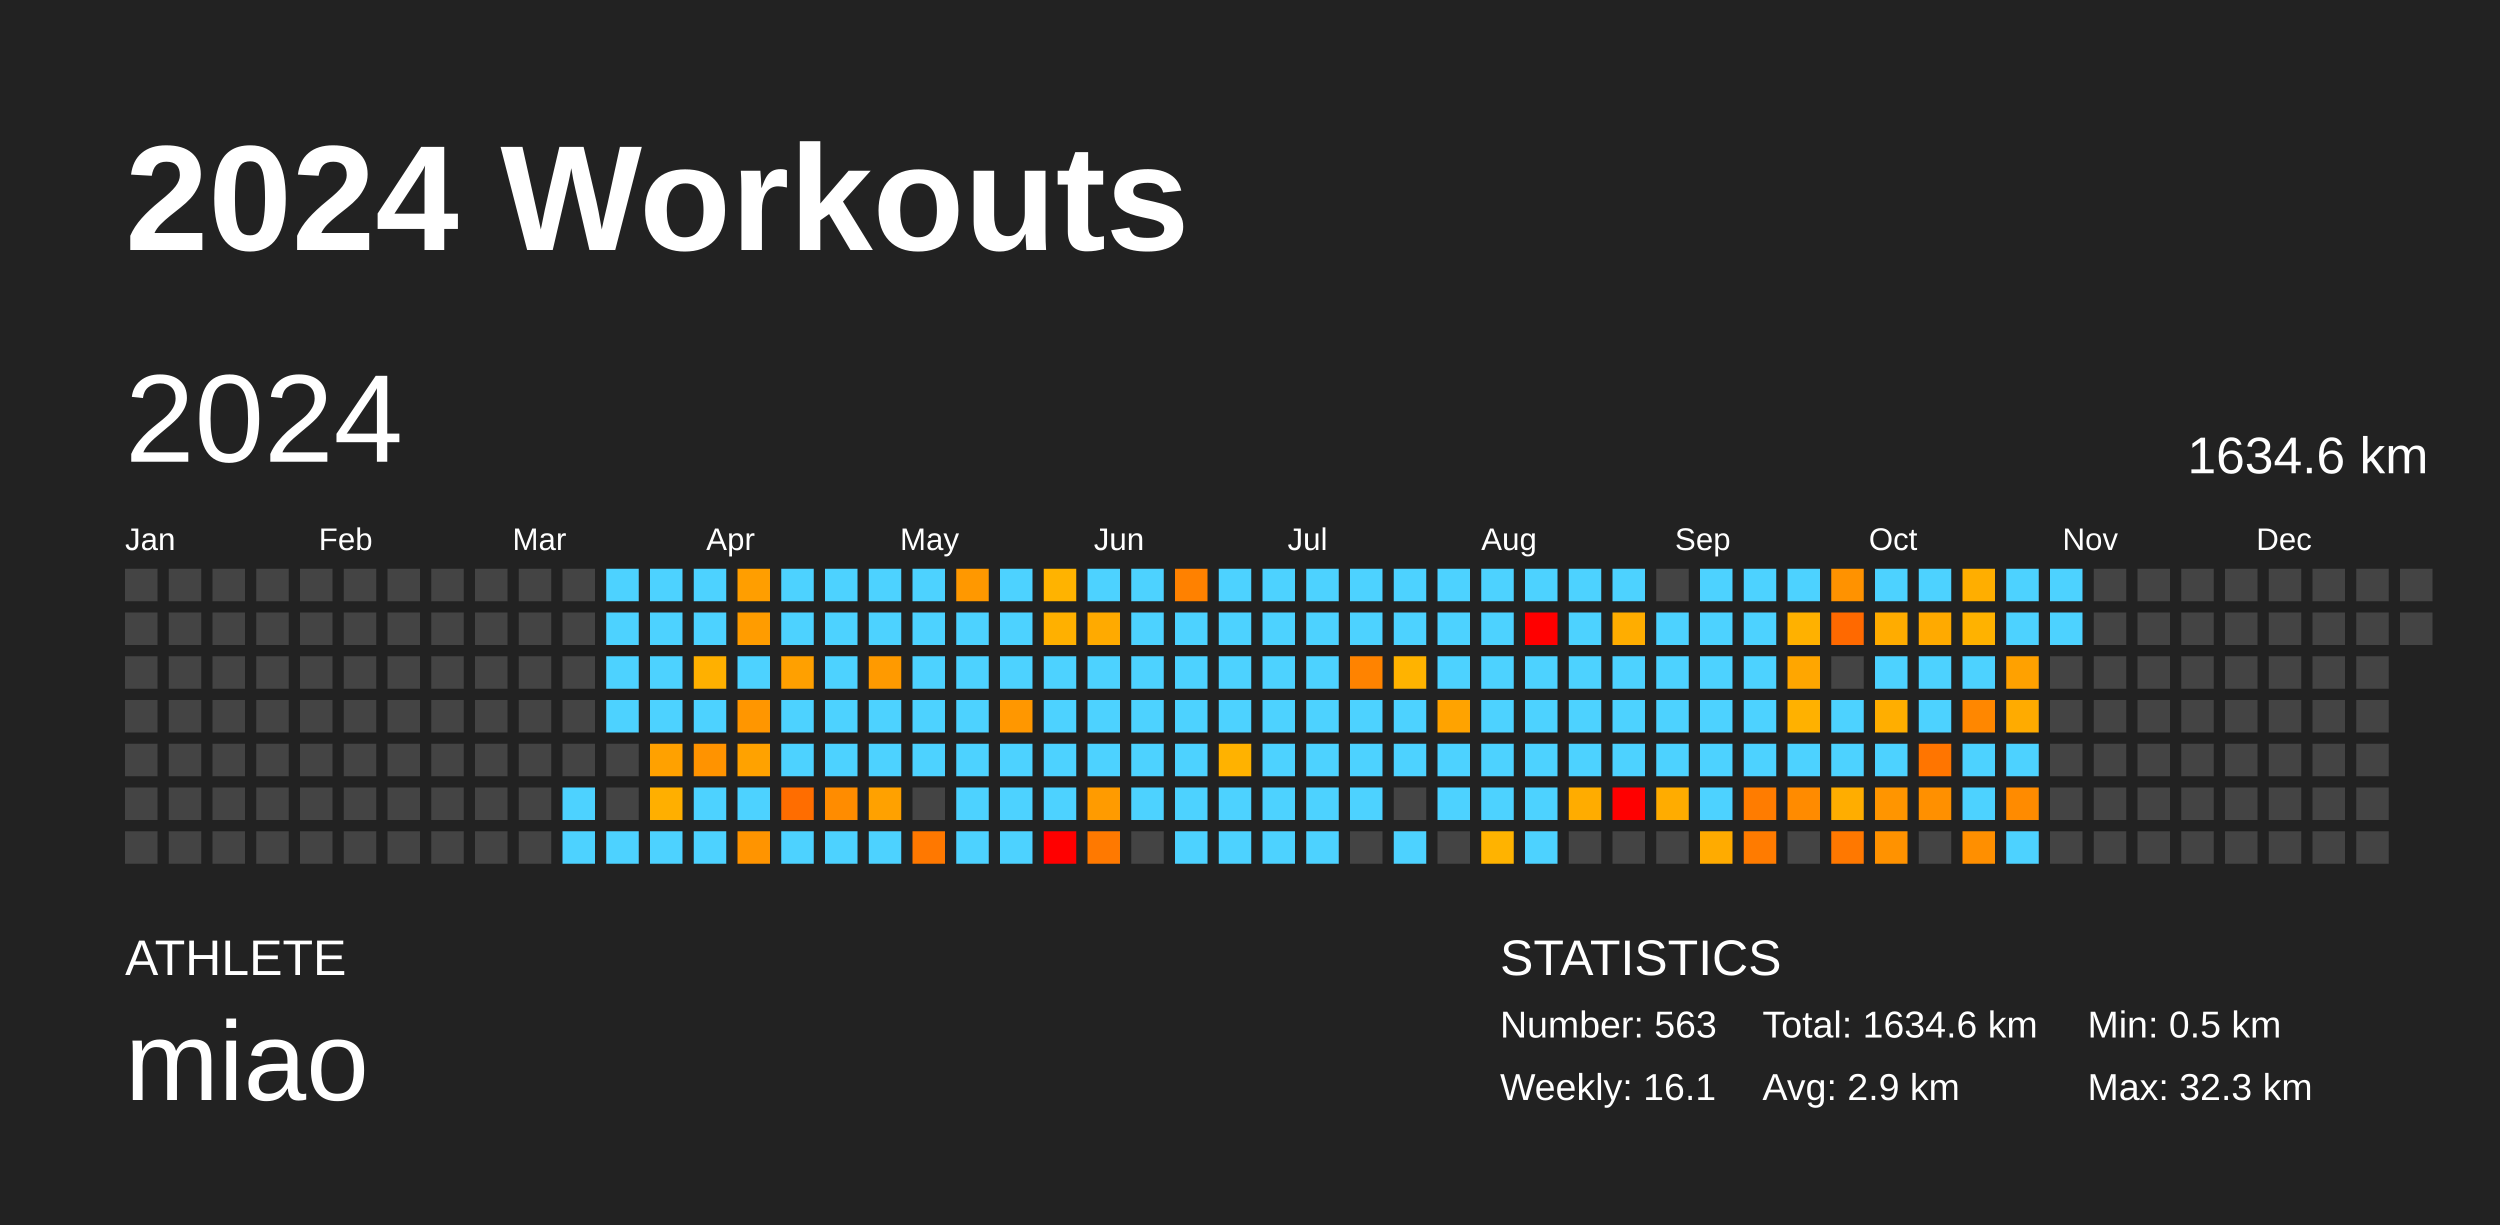
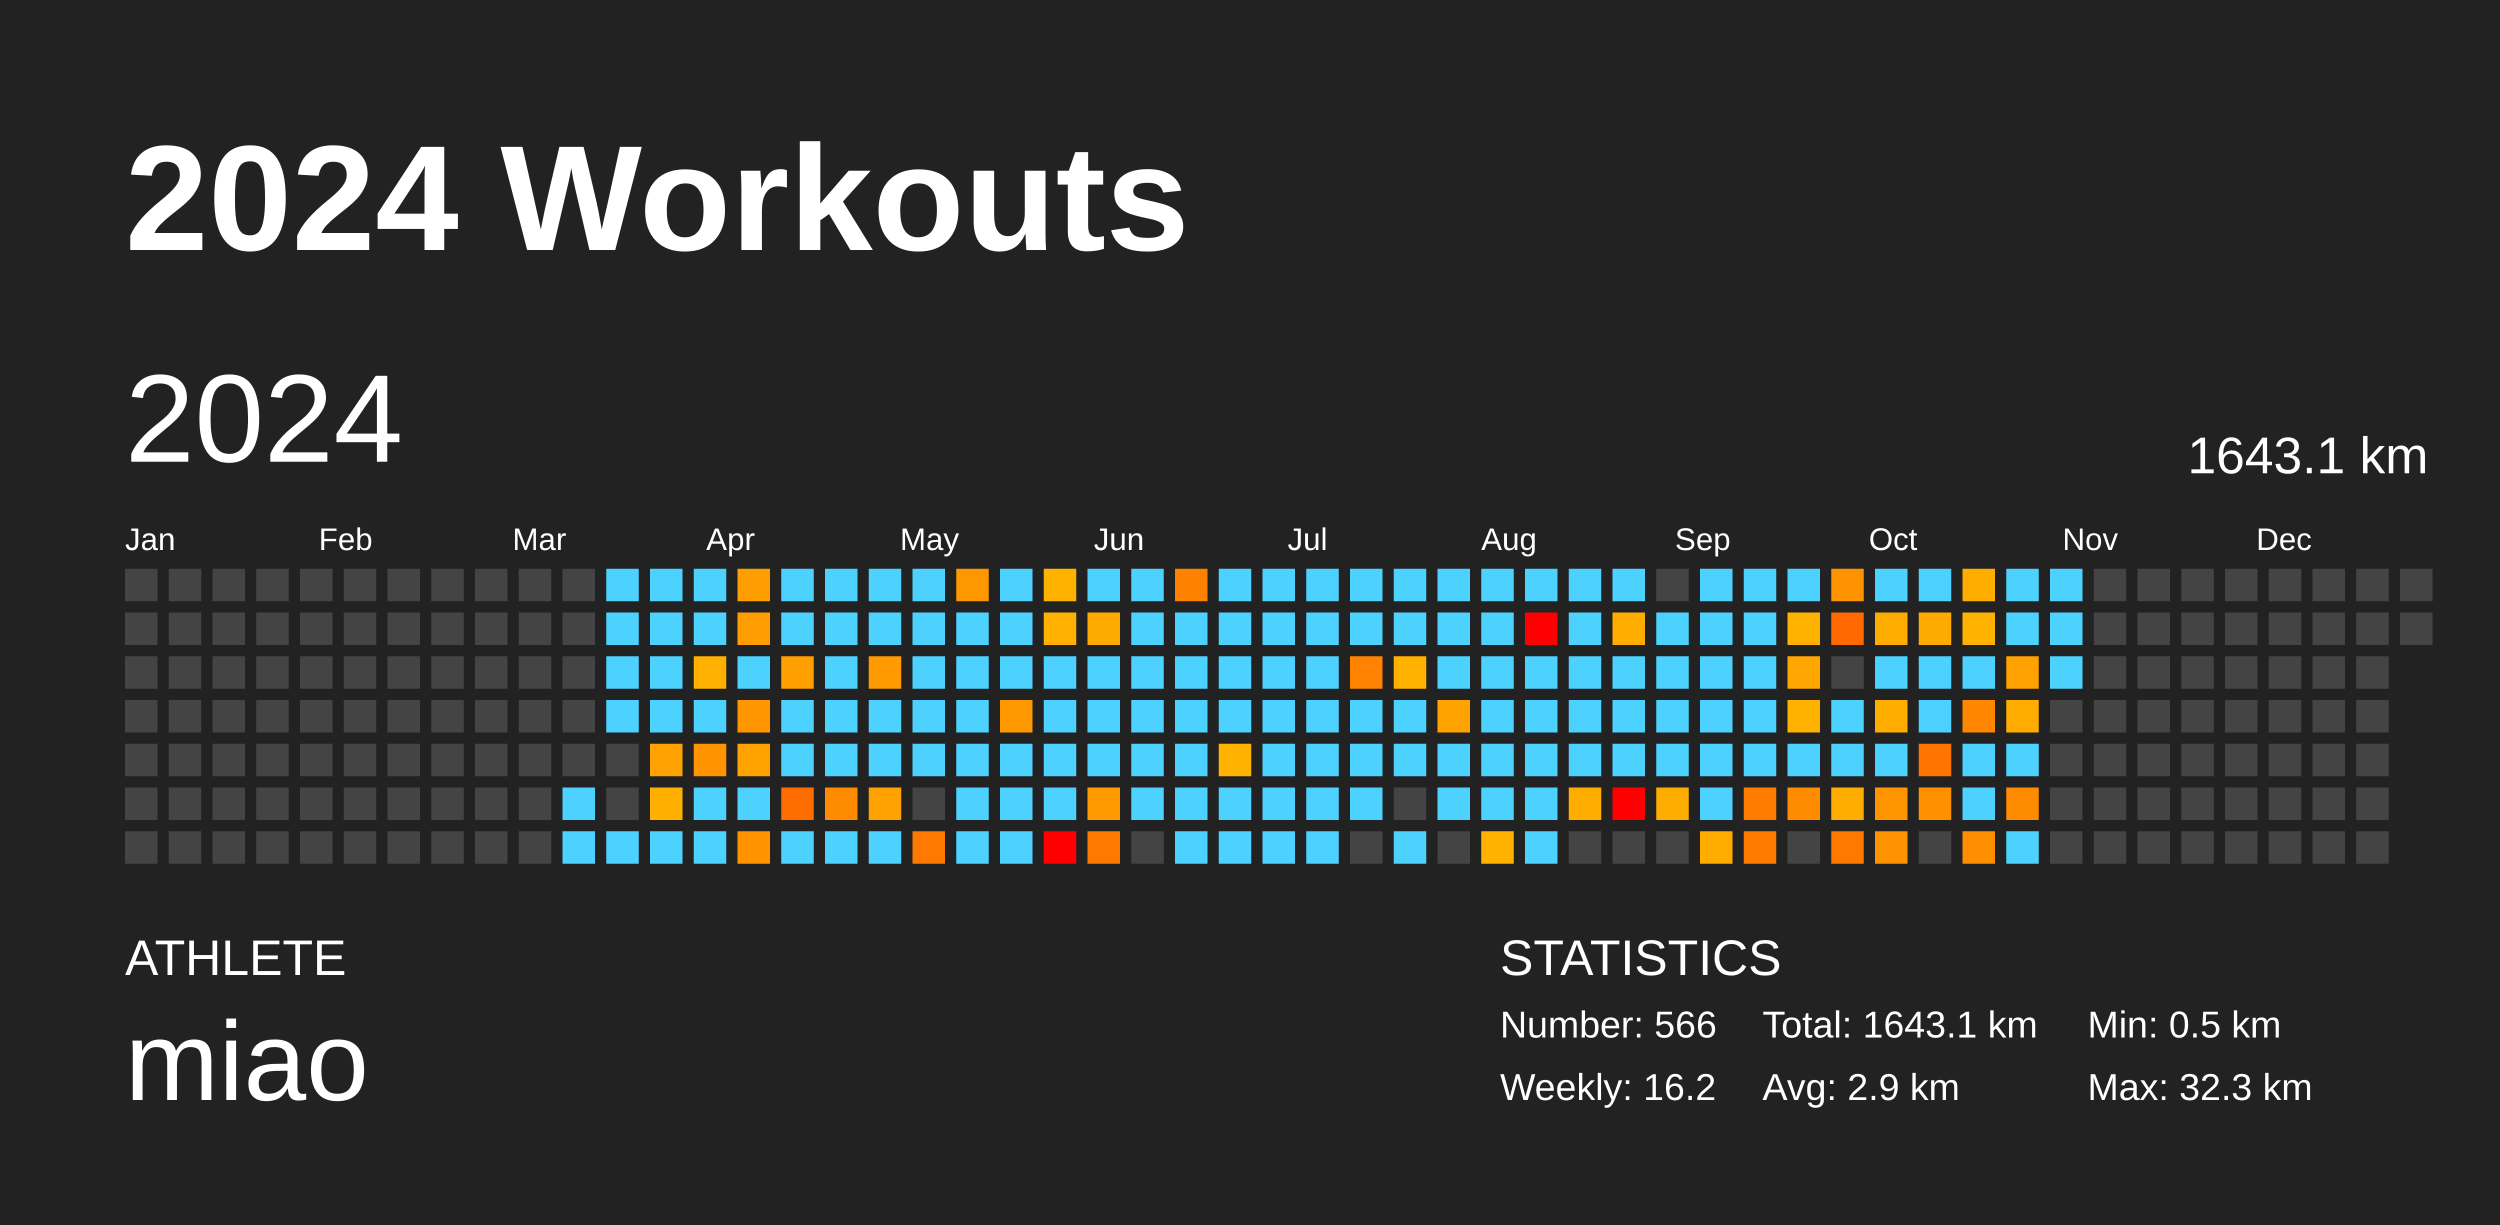
<svg xmlns="http://www.w3.org/2000/svg" baseProfile="full" height="98mm" version="1.1" viewBox="0,0,200,98" width="200mm">
  <defs />
  <rect fill="#222222" height="98" width="200" x="0" y="0" />
  <text fill="#FFFFFF" style="font-size:12px; font-family:Arial; font-weight:bold;" x="10" y="20">2024 Workouts</text>
  <text fill="#FFFFFF" style="font-size:4px; font-family:Arial" x="10" y="78">ATHLETE</text>
  <text fill="#FFFFFF" style="font-size:9px; font-family:Arial" x="10" y="88">miao</text>
  <text fill="#FFFFFF" style="font-size:4px; font-family:Arial" x="120" y="78">STATISTICS</text>
-   <text fill="#FFFFFF" style="font-size:3px; font-family:Arial" x="120" y="83">Number: 563</text>
-   <text fill="#FFFFFF" style="font-size:3px; font-family:Arial" x="120" y="88">Weekly: 16.1</text>
-   <text fill="#FFFFFF" style="font-size:3px; font-family:Arial" x="141" y="83">Total: 1634.6 km</text>
+   <text fill="#FFFFFF" style="font-size:3px; font-family:Arial" x="120" y="83">Number: 566</text>
+   <text fill="#FFFFFF" style="font-size:3px; font-family:Arial" x="120" y="88">Weekly: 16.2</text>
+   <text fill="#FFFFFF" style="font-size:3px; font-family:Arial" x="141" y="83">Total: 1643.1 km</text>
  <text fill="#FFFFFF" style="font-size:3px; font-family:Arial" x="141" y="88">Avg: 2.9 km</text>
  <text fill="#FFFFFF" style="font-size:3px; font-family:Arial" x="167" y="83">Min: 0.5 km</text>
  <text fill="#FFFFFF" style="font-size:3px; font-family:Arial" x="167" y="88">Max: 32.3 km</text>
  <text dominant-baseline="hanging" fill="#FFFFFF" style="font-size:10.0px; font-family:Arial;" x="10" y="30">2024</text>
-   <text dominant-baseline="hanging" fill="#FFFFFF" style="font-size:4.125px; font-family:Arial;" x="175" y="35">1634.6 km</text>
+   <text dominant-baseline="hanging" fill="#FFFFFF" style="font-size:4.125px; font-family:Arial;" x="175" y="35">1643.1 km</text>
  <text fill="#FFFFFF" style="font-size:2.5px; font-family:Arial" x="10.0" y="44">Jan</text>
  <text fill="#FFFFFF" style="font-size:2.5px; font-family:Arial" x="25.5" y="44">Feb</text>
  <text fill="#FFFFFF" style="font-size:2.5px; font-family:Arial" x="41.0" y="44">Mar</text>
  <text fill="#FFFFFF" style="font-size:2.5px; font-family:Arial" x="56.5" y="44">Apr</text>
  <text fill="#FFFFFF" style="font-size:2.5px; font-family:Arial" x="72.0" y="44">May</text>
  <text fill="#FFFFFF" style="font-size:2.5px; font-family:Arial" x="87.5" y="44">Jun</text>
  <text fill="#FFFFFF" style="font-size:2.5px; font-family:Arial" x="103.0" y="44">Jul</text>
  <text fill="#FFFFFF" style="font-size:2.5px; font-family:Arial" x="118.5" y="44">Aug</text>
  <text fill="#FFFFFF" style="font-size:2.5px; font-family:Arial" x="134.0" y="44">Sep</text>
  <text fill="#FFFFFF" style="font-size:2.5px; font-family:Arial" x="149.5" y="44">Oct</text>
  <text fill="#FFFFFF" style="font-size:2.5px; font-family:Arial" x="165.0" y="44">Nov</text>
  <text fill="#FFFFFF" style="font-size:2.5px; font-family:Arial" x="180.5" y="44">Dec</text>
  <rect fill="#444444" height="2.6" width="2.6" x="10.0" y="45.5" />
  <rect fill="#444444" height="2.6" width="2.6" x="10.0" y="49.0" />
  <rect fill="#444444" height="2.6" width="2.6" x="10.0" y="52.5" />
  <rect fill="#444444" height="2.6" width="2.6" x="10.0" y="56.0" />
  <rect fill="#444444" height="2.6" width="2.6" x="10.0" y="59.5" />
  <rect fill="#444444" height="2.6" width="2.6" x="10.0" y="63.0" />
  <rect fill="#444444" height="2.6" width="2.6" x="10.0" y="66.5" />
  <rect fill="#444444" height="2.6" width="2.6" x="13.5" y="45.5" />
  <rect fill="#444444" height="2.6" width="2.6" x="13.5" y="49.0" />
  <rect fill="#444444" height="2.6" width="2.6" x="13.5" y="52.5" />
  <rect fill="#444444" height="2.6" width="2.6" x="13.5" y="56.0" />
  <rect fill="#444444" height="2.6" width="2.6" x="13.5" y="59.5" />
  <rect fill="#444444" height="2.6" width="2.6" x="13.5" y="63.0" />
  <rect fill="#444444" height="2.6" width="2.6" x="13.5" y="66.5" />
  <rect fill="#444444" height="2.6" width="2.6" x="17.0" y="45.5" />
  <rect fill="#444444" height="2.6" width="2.6" x="17.0" y="49.0" />
  <rect fill="#444444" height="2.6" width="2.6" x="17.0" y="52.5" />
  <rect fill="#444444" height="2.6" width="2.6" x="17.0" y="56.0" />
  <rect fill="#444444" height="2.6" width="2.6" x="17.0" y="59.5" />
  <rect fill="#444444" height="2.6" width="2.6" x="17.0" y="63.0" />
  <rect fill="#444444" height="2.6" width="2.6" x="17.0" y="66.5" />
  <rect fill="#444444" height="2.6" width="2.6" x="20.5" y="45.5" />
  <rect fill="#444444" height="2.6" width="2.6" x="20.5" y="49.0" />
  <rect fill="#444444" height="2.6" width="2.6" x="20.5" y="52.5" />
  <rect fill="#444444" height="2.6" width="2.6" x="20.5" y="56.0" />
  <rect fill="#444444" height="2.6" width="2.6" x="20.5" y="59.5" />
  <rect fill="#444444" height="2.6" width="2.6" x="20.5" y="63.0" />
  <rect fill="#444444" height="2.6" width="2.6" x="20.5" y="66.5" />
  <rect fill="#444444" height="2.6" width="2.6" x="24.0" y="45.5" />
  <rect fill="#444444" height="2.6" width="2.6" x="24.0" y="49.0" />
  <rect fill="#444444" height="2.6" width="2.6" x="24.0" y="52.5" />
  <rect fill="#444444" height="2.6" width="2.6" x="24.0" y="56.0" />
  <rect fill="#444444" height="2.6" width="2.6" x="24.0" y="59.5" />
  <rect fill="#444444" height="2.6" width="2.6" x="24.0" y="63.0" />
  <rect fill="#444444" height="2.6" width="2.6" x="24.0" y="66.5" />
  <rect fill="#444444" height="2.6" width="2.6" x="27.5" y="45.5" />
  <rect fill="#444444" height="2.6" width="2.6" x="27.5" y="49.0" />
  <rect fill="#444444" height="2.6" width="2.6" x="27.5" y="52.5" />
  <rect fill="#444444" height="2.6" width="2.6" x="27.5" y="56.0" />
  <rect fill="#444444" height="2.6" width="2.6" x="27.5" y="59.5" />
  <rect fill="#444444" height="2.6" width="2.6" x="27.5" y="63.0" />
  <rect fill="#444444" height="2.6" width="2.6" x="27.5" y="66.5" />
  <rect fill="#444444" height="2.6" width="2.6" x="31.0" y="45.5" />
  <rect fill="#444444" height="2.6" width="2.6" x="31.0" y="49.0" />
  <rect fill="#444444" height="2.6" width="2.6" x="31.0" y="52.5" />
  <rect fill="#444444" height="2.6" width="2.6" x="31.0" y="56.0" />
  <rect fill="#444444" height="2.6" width="2.6" x="31.0" y="59.5" />
  <rect fill="#444444" height="2.6" width="2.6" x="31.0" y="63.0" />
  <rect fill="#444444" height="2.6" width="2.6" x="31.0" y="66.5" />
  <rect fill="#444444" height="2.6" width="2.6" x="34.5" y="45.5" />
  <rect fill="#444444" height="2.6" width="2.6" x="34.5" y="49.0" />
  <rect fill="#444444" height="2.6" width="2.6" x="34.5" y="52.5" />
  <rect fill="#444444" height="2.6" width="2.6" x="34.5" y="56.0" />
  <rect fill="#444444" height="2.6" width="2.6" x="34.5" y="59.5" />
  <rect fill="#444444" height="2.6" width="2.6" x="34.5" y="63.0" />
  <rect fill="#444444" height="2.6" width="2.6" x="34.5" y="66.5" />
  <rect fill="#444444" height="2.6" width="2.6" x="38.0" y="45.5" />
  <rect fill="#444444" height="2.6" width="2.6" x="38.0" y="49.0" />
  <rect fill="#444444" height="2.6" width="2.6" x="38.0" y="52.5" />
  <rect fill="#444444" height="2.6" width="2.6" x="38.0" y="56.0" />
  <rect fill="#444444" height="2.6" width="2.6" x="38.0" y="59.5" />
  <rect fill="#444444" height="2.6" width="2.6" x="38.0" y="63.0" />
  <rect fill="#444444" height="2.6" width="2.6" x="38.0" y="66.5" />
  <rect fill="#444444" height="2.6" width="2.6" x="41.5" y="45.5" />
  <rect fill="#444444" height="2.6" width="2.6" x="41.5" y="49.0" />
  <rect fill="#444444" height="2.6" width="2.6" x="41.5" y="52.5" />
  <rect fill="#444444" height="2.6" width="2.6" x="41.5" y="56.0" />
  <rect fill="#444444" height="2.6" width="2.6" x="41.5" y="59.5" />
  <rect fill="#444444" height="2.6" width="2.6" x="41.5" y="63.0" />
  <rect fill="#444444" height="2.6" width="2.6" x="41.5" y="66.5" />
  <rect fill="#444444" height="2.6" width="2.6" x="45.0" y="45.5" />
  <rect fill="#444444" height="2.6" width="2.6" x="45.0" y="49.0" />
  <rect fill="#444444" height="2.6" width="2.6" x="45.0" y="52.5" />
  <rect fill="#444444" height="2.6" width="2.6" x="45.0" y="56.0" />
  <rect fill="#444444" height="2.6" width="2.6" x="45.0" y="59.5" />
  <rect fill="#4dd2ff" height="2.6" width="2.6" x="45.0" y="63.0" />
  <rect fill="#4dd2ff" height="2.6" width="2.6" x="45.0" y="66.5" />
  <rect fill="#4dd2ff" height="2.6" width="2.6" x="48.5" y="45.5" />
  <rect fill="#4dd2ff" height="2.6" width="2.6" x="48.5" y="49.0" />
  <rect fill="#4dd2ff" height="2.6" width="2.6" x="48.5" y="52.5" />
  <rect fill="#4dd2ff" height="2.6" width="2.6" x="48.5" y="56.0" />
  <rect fill="#444444" height="2.6" width="2.6" x="48.5" y="59.5" />
  <rect fill="#444444" height="2.6" width="2.6" x="48.5" y="63.0" />
  <rect fill="#4dd2ff" height="2.6" width="2.6" x="48.5" y="66.5" />
  <rect fill="#4dd2ff" height="2.6" width="2.6" x="52.0" y="45.5" />
  <rect fill="#4dd2ff" height="2.6" width="2.6" x="52.0" y="49.0" />
  <rect fill="#4dd2ff" height="2.6" width="2.6" x="52.0" y="52.5" />
  <rect fill="#4dd2ff" height="2.6" width="2.6" x="52.0" y="56.0" />
  <rect fill="#ffa100" height="2.6" width="2.6" x="52.0" y="59.5" />
  <rect fill="#ffaf00" height="2.6" width="2.6" x="52.0" y="63.0" />
  <rect fill="#4dd2ff" height="2.6" width="2.6" x="52.0" y="66.5" />
  <rect fill="#4dd2ff" height="2.6" width="2.6" x="55.5" y="45.5" />
  <rect fill="#4dd2ff" height="2.6" width="2.6" x="55.5" y="49.0" />
  <rect fill="#ffb000" height="2.6" width="2.6" x="55.5" y="52.5" />
  <rect fill="#4dd2ff" height="2.6" width="2.6" x="55.5" y="56.0" />
  <rect fill="#ff9300" height="2.6" width="2.6" x="55.5" y="59.5" />
  <rect fill="#4dd2ff" height="2.6" width="2.6" x="55.5" y="63.0" />
  <rect fill="#4dd2ff" height="2.6" width="2.6" x="55.5" y="66.5" />
  <rect fill="#ff9e00" height="2.6" width="2.6" x="59.0" y="45.5" />
  <rect fill="#ff9c00" height="2.6" width="2.6" x="59.0" y="49.0" />
  <rect fill="#4dd2ff" height="2.6" width="2.6" x="59.0" y="52.5" />
  <rect fill="#ff9600" height="2.6" width="2.6" x="59.0" y="56.0" />
  <rect fill="#ffa200" height="2.6" width="2.6" x="59.0" y="59.5" />
  <rect fill="#4dd2ff" height="2.6" width="2.6" x="59.0" y="63.0" />
  <rect fill="#ff9400" height="2.6" width="2.6" x="59.0" y="66.5" />
  <rect fill="#4dd2ff" height="2.6" width="2.6" x="62.5" y="45.5" />
  <rect fill="#4dd2ff" height="2.6" width="2.6" x="62.5" y="49.0" />
  <rect fill="#ffa000" height="2.6" width="2.6" x="62.5" y="52.5" />
  <rect fill="#4dd2ff" height="2.6" width="2.6" x="62.5" y="56.0" />
  <rect fill="#4dd2ff" height="2.6" width="2.6" x="62.5" y="59.5" />
  <rect fill="#ff6d00" height="2.6" width="2.6" x="62.5" y="63.0" />
  <rect fill="#4dd2ff" height="2.6" width="2.6" x="62.5" y="66.5" />
  <rect fill="#4dd2ff" height="2.6" width="2.6" x="66.0" y="45.5" />
  <rect fill="#4dd2ff" height="2.6" width="2.6" x="66.0" y="49.0" />
  <rect fill="#4dd2ff" height="2.6" width="2.6" x="66.0" y="52.5" />
  <rect fill="#4dd2ff" height="2.6" width="2.6" x="66.0" y="56.0" />
  <rect fill="#4dd2ff" height="2.6" width="2.6" x="66.0" y="59.5" />
  <rect fill="#ff8c00" height="2.6" width="2.6" x="66.0" y="63.0" />
  <rect fill="#4dd2ff" height="2.6" width="2.6" x="66.0" y="66.5" />
  <rect fill="#4dd2ff" height="2.6" width="2.6" x="69.5" y="45.5" />
  <rect fill="#4dd2ff" height="2.6" width="2.6" x="69.5" y="49.0" />
  <rect fill="#ff9a00" height="2.6" width="2.6" x="69.5" y="52.5" />
  <rect fill="#4dd2ff" height="2.6" width="2.6" x="69.5" y="56.0" />
  <rect fill="#4dd2ff" height="2.6" width="2.6" x="69.5" y="59.5" />
  <rect fill="#ffa100" height="2.6" width="2.6" x="69.5" y="63.0" />
  <rect fill="#4dd2ff" height="2.6" width="2.6" x="69.5" y="66.5" />
  <rect fill="#4dd2ff" height="2.6" width="2.6" x="73.0" y="45.5" />
  <rect fill="#4dd2ff" height="2.6" width="2.6" x="73.0" y="49.0" />
  <rect fill="#4dd2ff" height="2.6" width="2.6" x="73.0" y="52.5" />
  <rect fill="#4dd2ff" height="2.6" width="2.6" x="73.0" y="56.0" />
  <rect fill="#4dd2ff" height="2.6" width="2.6" x="73.0" y="59.5" />
  <rect fill="#444444" height="2.6" width="2.6" x="73.0" y="63.0" />
  <rect fill="#ff7800" height="2.6" width="2.6" x="73.0" y="66.5" />
  <rect fill="#ff9800" height="2.6" width="2.6" x="76.5" y="45.5" />
  <rect fill="#4dd2ff" height="2.6" width="2.6" x="76.5" y="49.0" />
  <rect fill="#4dd2ff" height="2.6" width="2.6" x="76.5" y="52.5" />
  <rect fill="#4dd2ff" height="2.6" width="2.6" x="76.5" y="56.0" />
  <rect fill="#4dd2ff" height="2.6" width="2.6" x="76.5" y="59.5" />
  <rect fill="#4dd2ff" height="2.6" width="2.6" x="76.5" y="63.0" />
  <rect fill="#4dd2ff" height="2.6" width="2.6" x="76.5" y="66.5" />
  <rect fill="#4dd2ff" height="2.6" width="2.6" x="80.0" y="45.5" />
  <rect fill="#4dd2ff" height="2.6" width="2.6" x="80.0" y="49.0" />
  <rect fill="#4dd2ff" height="2.6" width="2.6" x="80.0" y="52.5" />
  <rect fill="#ff9700" height="2.6" width="2.6" x="80.0" y="56.0" />
  <rect fill="#4dd2ff" height="2.6" width="2.6" x="80.0" y="59.5" />
  <rect fill="#4dd2ff" height="2.6" width="2.6" x="80.0" y="63.0" />
  <rect fill="#4dd2ff" height="2.6" width="2.6" x="80.0" y="66.5" />
  <rect fill="#ffb300" height="2.6" width="2.6" x="83.5" y="45.5" />
  <rect fill="#ffb000" height="2.6" width="2.6" x="83.5" y="49.0" />
  <rect fill="#4dd2ff" height="2.6" width="2.6" x="83.5" y="52.5" />
  <rect fill="#4dd2ff" height="2.6" width="2.6" x="83.5" y="56.0" />
  <rect fill="#4dd2ff" height="2.6" width="2.6" x="83.5" y="59.5" />
  <rect fill="#4dd2ff" height="2.6" width="2.6" x="83.5" y="63.0" />
  <rect fill="red" height="2.6" width="2.6" x="83.5" y="66.5" />
  <rect fill="#4dd2ff" height="2.6" width="2.6" x="87.0" y="45.5" />
  <rect fill="#ffaa00" height="2.6" width="2.6" x="87.0" y="49.0" />
  <rect fill="#4dd2ff" height="2.6" width="2.6" x="87.0" y="52.5" />
  <rect fill="#4dd2ff" height="2.6" width="2.6" x="87.0" y="56.0" />
  <rect fill="#4dd2ff" height="2.6" width="2.6" x="87.0" y="59.5" />
  <rect fill="#ff9b00" height="2.6" width="2.6" x="87.0" y="63.0" />
  <rect fill="#ff7900" height="2.6" width="2.6" x="87.0" y="66.5" />
  <rect fill="#4dd2ff" height="2.6" width="2.6" x="90.5" y="45.5" />
  <rect fill="#4dd2ff" height="2.6" width="2.6" x="90.5" y="49.0" />
  <rect fill="#4dd2ff" height="2.6" width="2.6" x="90.5" y="52.5" />
  <rect fill="#4dd2ff" height="2.6" width="2.6" x="90.5" y="56.0" />
  <rect fill="#4dd2ff" height="2.6" width="2.6" x="90.5" y="59.5" />
  <rect fill="#4dd2ff" height="2.6" width="2.6" x="90.5" y="63.0" />
  <rect fill="#444444" height="2.6" width="2.6" x="90.5" y="66.5" />
  <rect fill="#ff8100" height="2.6" width="2.6" x="94.0" y="45.5" />
  <rect fill="#4dd2ff" height="2.6" width="2.6" x="94.0" y="49.0" />
  <rect fill="#4dd2ff" height="2.6" width="2.6" x="94.0" y="52.5" />
  <rect fill="#4dd2ff" height="2.6" width="2.6" x="94.0" y="56.0" />
  <rect fill="#4dd2ff" height="2.6" width="2.6" x="94.0" y="59.5" />
  <rect fill="#4dd2ff" height="2.6" width="2.6" x="94.0" y="63.0" />
  <rect fill="#4dd2ff" height="2.6" width="2.6" x="94.0" y="66.5" />
  <rect fill="#4dd2ff" height="2.6" width="2.6" x="97.5" y="45.5" />
  <rect fill="#4dd2ff" height="2.6" width="2.6" x="97.5" y="49.0" />
  <rect fill="#4dd2ff" height="2.6" width="2.6" x="97.5" y="52.5" />
  <rect fill="#4dd2ff" height="2.6" width="2.6" x="97.5" y="56.0" />
  <rect fill="#ffb200" height="2.6" width="2.6" x="97.5" y="59.5" />
  <rect fill="#4dd2ff" height="2.6" width="2.6" x="97.5" y="63.0" />
  <rect fill="#4dd2ff" height="2.6" width="2.6" x="97.5" y="66.5" />
  <rect fill="#4dd2ff" height="2.6" width="2.6" x="101.0" y="45.5" />
  <rect fill="#4dd2ff" height="2.6" width="2.6" x="101.0" y="49.0" />
  <rect fill="#4dd2ff" height="2.6" width="2.6" x="101.0" y="52.5" />
  <rect fill="#4dd2ff" height="2.6" width="2.6" x="101.0" y="56.0" />
  <rect fill="#4dd2ff" height="2.6" width="2.6" x="101.0" y="59.5" />
  <rect fill="#4dd2ff" height="2.6" width="2.6" x="101.0" y="63.0" />
  <rect fill="#4dd2ff" height="2.6" width="2.6" x="101.0" y="66.5" />
  <rect fill="#4dd2ff" height="2.6" width="2.6" x="104.5" y="45.5" />
  <rect fill="#4dd2ff" height="2.6" width="2.6" x="104.5" y="49.0" />
  <rect fill="#4dd2ff" height="2.6" width="2.6" x="104.5" y="52.5" />
  <rect fill="#4dd2ff" height="2.6" width="2.6" x="104.5" y="56.0" />
  <rect fill="#4dd2ff" height="2.6" width="2.6" x="104.5" y="59.5" />
  <rect fill="#4dd2ff" height="2.6" width="2.6" x="104.5" y="63.0" />
  <rect fill="#4dd2ff" height="2.6" width="2.6" x="104.5" y="66.5" />
  <rect fill="#4dd2ff" height="2.6" width="2.6" x="108.0" y="45.5" />
  <rect fill="#4dd2ff" height="2.6" width="2.6" x="108.0" y="49.0" />
  <rect fill="#ff8300" height="2.6" width="2.6" x="108.0" y="52.5" />
  <rect fill="#4dd2ff" height="2.6" width="2.6" x="108.0" y="56.0" />
  <rect fill="#4dd2ff" height="2.6" width="2.6" x="108.0" y="59.5" />
  <rect fill="#4dd2ff" height="2.6" width="2.6" x="108.0" y="63.0" />
  <rect fill="#444444" height="2.6" width="2.6" x="108.0" y="66.5" />
  <rect fill="#4dd2ff" height="2.6" width="2.6" x="111.5" y="45.5" />
  <rect fill="#4dd2ff" height="2.6" width="2.6" x="111.5" y="49.0" />
  <rect fill="#ffb300" height="2.6" width="2.6" x="111.5" y="52.5" />
  <rect fill="#4dd2ff" height="2.6" width="2.6" x="111.5" y="56.0" />
  <rect fill="#4dd2ff" height="2.6" width="2.6" x="111.5" y="59.5" />
  <rect fill="#444444" height="2.6" width="2.6" x="111.5" y="63.0" />
  <rect fill="#4dd2ff" height="2.6" width="2.6" x="111.5" y="66.5" />
  <rect fill="#4dd2ff" height="2.6" width="2.6" x="115.0" y="45.5" />
  <rect fill="#4dd2ff" height="2.6" width="2.6" x="115.0" y="49.0" />
  <rect fill="#4dd2ff" height="2.6" width="2.6" x="115.0" y="52.5" />
  <rect fill="#ffa300" height="2.6" width="2.6" x="115.0" y="56.0" />
  <rect fill="#4dd2ff" height="2.6" width="2.6" x="115.0" y="59.5" />
  <rect fill="#4dd2ff" height="2.6" width="2.6" x="115.0" y="63.0" />
  <rect fill="#444444" height="2.6" width="2.6" x="115.0" y="66.5" />
  <rect fill="#4dd2ff" height="2.6" width="2.6" x="118.5" y="45.5" />
  <rect fill="#4dd2ff" height="2.6" width="2.6" x="118.5" y="49.0" />
  <rect fill="#4dd2ff" height="2.6" width="2.6" x="118.5" y="52.5" />
  <rect fill="#4dd2ff" height="2.6" width="2.6" x="118.5" y="56.0" />
  <rect fill="#4dd2ff" height="2.6" width="2.6" x="118.5" y="59.5" />
  <rect fill="#4dd2ff" height="2.6" width="2.6" x="118.5" y="63.0" />
  <rect fill="#ffb300" height="2.6" width="2.6" x="118.5" y="66.5" />
  <rect fill="#4dd2ff" height="2.6" width="2.6" x="122.0" y="45.5" />
  <rect fill="red" height="2.6" width="2.6" x="122.0" y="49.0" />
  <rect fill="#4dd2ff" height="2.6" width="2.6" x="122.0" y="52.5" />
  <rect fill="#4dd2ff" height="2.6" width="2.6" x="122.0" y="56.0" />
  <rect fill="#4dd2ff" height="2.6" width="2.6" x="122.0" y="59.5" />
  <rect fill="#4dd2ff" height="2.6" width="2.6" x="122.0" y="63.0" />
  <rect fill="#4dd2ff" height="2.6" width="2.6" x="122.0" y="66.5" />
  <rect fill="#4dd2ff" height="2.6" width="2.6" x="125.5" y="45.5" />
  <rect fill="#4dd2ff" height="2.6" width="2.6" x="125.5" y="49.0" />
  <rect fill="#4dd2ff" height="2.6" width="2.6" x="125.5" y="52.5" />
  <rect fill="#4dd2ff" height="2.6" width="2.6" x="125.5" y="56.0" />
  <rect fill="#4dd2ff" height="2.6" width="2.6" x="125.5" y="59.5" />
  <rect fill="#ffac00" height="2.6" width="2.6" x="125.5" y="63.0" />
  <rect fill="#444444" height="2.6" width="2.6" x="125.5" y="66.5" />
  <rect fill="#4dd2ff" height="2.6" width="2.6" x="129.0" y="45.5" />
  <rect fill="#ffad00" height="2.6" width="2.6" x="129.0" y="49.0" />
  <rect fill="#4dd2ff" height="2.6" width="2.6" x="129.0" y="52.5" />
  <rect fill="#4dd2ff" height="2.6" width="2.6" x="129.0" y="56.0" />
  <rect fill="#4dd2ff" height="2.6" width="2.6" x="129.0" y="59.5" />
  <rect fill="red" height="2.6" width="2.6" x="129.0" y="63.0" />
  <rect fill="#444444" height="2.6" width="2.6" x="129.0" y="66.5" />
  <rect fill="#444444" height="2.6" width="2.6" x="132.5" y="45.5" />
  <rect fill="#4dd2ff" height="2.6" width="2.6" x="132.5" y="49.0" />
  <rect fill="#4dd2ff" height="2.6" width="2.6" x="132.5" y="52.5" />
  <rect fill="#4dd2ff" height="2.6" width="2.6" x="132.5" y="56.0" />
  <rect fill="#4dd2ff" height="2.6" width="2.6" x="132.5" y="59.5" />
  <rect fill="#ffac00" height="2.6" width="2.6" x="132.5" y="63.0" />
  <rect fill="#444444" height="2.6" width="2.6" x="132.5" y="66.5" />
  <rect fill="#4dd2ff" height="2.6" width="2.6" x="136.0" y="45.5" />
  <rect fill="#4dd2ff" height="2.6" width="2.6" x="136.0" y="49.0" />
  <rect fill="#4dd2ff" height="2.6" width="2.6" x="136.0" y="52.5" />
  <rect fill="#4dd2ff" height="2.6" width="2.6" x="136.0" y="56.0" />
  <rect fill="#4dd2ff" height="2.6" width="2.6" x="136.0" y="59.5" />
  <rect fill="#4dd2ff" height="2.6" width="2.6" x="136.0" y="63.0" />
  <rect fill="#ffab00" height="2.6" width="2.6" x="136.0" y="66.5" />
  <rect fill="#4dd2ff" height="2.6" width="2.6" x="139.5" y="45.5" />
  <rect fill="#4dd2ff" height="2.6" width="2.6" x="139.5" y="49.0" />
  <rect fill="#4dd2ff" height="2.6" width="2.6" x="139.5" y="52.5" />
  <rect fill="#4dd2ff" height="2.6" width="2.6" x="139.5" y="56.0" />
  <rect fill="#4dd2ff" height="2.6" width="2.6" x="139.5" y="59.5" />
  <rect fill="#ff7c00" height="2.6" width="2.6" x="139.5" y="63.0" />
  <rect fill="#ff7b00" height="2.6" width="2.6" x="139.5" y="66.5" />
  <rect fill="#4dd2ff" height="2.6" width="2.6" x="143.0" y="45.5" />
  <rect fill="#ffb100" height="2.6" width="2.6" x="143.0" y="49.0" />
  <rect fill="#ffa600" height="2.6" width="2.6" x="143.0" y="52.5" />
  <rect fill="#ffb100" height="2.6" width="2.6" x="143.0" y="56.0" />
  <rect fill="#4dd2ff" height="2.6" width="2.6" x="143.0" y="59.5" />
  <rect fill="#ff8b00" height="2.6" width="2.6" x="143.0" y="63.0" />
  <rect fill="#444444" height="2.6" width="2.6" x="143.0" y="66.5" />
  <rect fill="#ff9200" height="2.6" width="2.6" x="146.5" y="45.5" />
  <rect fill="#ff6900" height="2.6" width="2.6" x="146.5" y="49.0" />
  <rect fill="#444444" height="2.6" width="2.6" x="146.5" y="52.5" />
  <rect fill="#4dd2ff" height="2.6" width="2.6" x="146.5" y="56.0" />
  <rect fill="#4dd2ff" height="2.6" width="2.6" x="146.5" y="59.5" />
  <rect fill="#ffad00" height="2.6" width="2.6" x="146.5" y="63.0" />
  <rect fill="#ff7800" height="2.6" width="2.6" x="146.5" y="66.5" />
  <rect fill="#4dd2ff" height="2.6" width="2.6" x="150.0" y="45.5" />
  <rect fill="#ffac00" height="2.6" width="2.6" x="150.0" y="49.0" />
  <rect fill="#4dd2ff" height="2.6" width="2.6" x="150.0" y="52.5" />
  <rect fill="#ffae00" height="2.6" width="2.6" x="150.0" y="56.0" />
  <rect fill="#4dd2ff" height="2.6" width="2.6" x="150.0" y="59.5" />
  <rect fill="#ff9500" height="2.6" width="2.6" x="150.0" y="63.0" />
  <rect fill="#ff9200" height="2.6" width="2.6" x="150.0" y="66.5" />
  <rect fill="#4dd2ff" height="2.6" width="2.6" x="153.5" y="45.5" />
  <rect fill="#ffaa00" height="2.6" width="2.6" x="153.5" y="49.0" />
  <rect fill="#4dd2ff" height="2.6" width="2.6" x="153.5" y="52.5" />
  <rect fill="#4dd2ff" height="2.6" width="2.6" x="153.5" y="56.0" />
  <rect fill="#ff7500" height="2.6" width="2.6" x="153.5" y="59.5" />
  <rect fill="#ff9000" height="2.6" width="2.6" x="153.5" y="63.0" />
  <rect fill="#444444" height="2.6" width="2.6" x="153.5" y="66.5" />
  <rect fill="#ffae00" height="2.6" width="2.6" x="157.0" y="45.5" />
  <rect fill="#ffb200" height="2.6" width="2.6" x="157.0" y="49.0" />
  <rect fill="#4dd2ff" height="2.6" width="2.6" x="157.0" y="52.5" />
  <rect fill="#ff8700" height="2.6" width="2.6" x="157.0" y="56.0" />
  <rect fill="#4dd2ff" height="2.6" width="2.6" x="157.0" y="59.5" />
  <rect fill="#4dd2ff" height="2.6" width="2.6" x="157.0" y="63.0" />
  <rect fill="#ff8f00" height="2.6" width="2.6" x="157.0" y="66.5" />
  <rect fill="#4dd2ff" height="2.6" width="2.6" x="160.5" y="45.5" />
  <rect fill="#4dd2ff" height="2.6" width="2.6" x="160.5" y="49.0" />
  <rect fill="#ffa100" height="2.6" width="2.6" x="160.5" y="52.5" />
  <rect fill="#ffab00" height="2.6" width="2.6" x="160.5" y="56.0" />
  <rect fill="#4dd2ff" height="2.6" width="2.6" x="160.5" y="59.5" />
  <rect fill="#ff8b00" height="2.6" width="2.6" x="160.5" y="63.0" />
  <rect fill="#4dd2ff" height="2.6" width="2.6" x="160.5" y="66.5" />
  <rect fill="#4dd2ff" height="2.6" width="2.6" x="164.0" y="45.5" />
  <rect fill="#4dd2ff" height="2.6" width="2.6" x="164.0" y="49.0" />
-   <rect fill="#444444" height="2.6" width="2.6" x="164.0" y="52.5" />
+   <rect fill="#4dd2ff" height="2.6" width="2.6" x="164.0" y="52.5" />
  <rect fill="#444444" height="2.6" width="2.6" x="164.0" y="56.0" />
  <rect fill="#444444" height="2.6" width="2.6" x="164.0" y="59.5" />
  <rect fill="#444444" height="2.6" width="2.6" x="164.0" y="63.0" />
  <rect fill="#444444" height="2.6" width="2.6" x="164.0" y="66.5" />
  <rect fill="#444444" height="2.6" width="2.6" x="167.5" y="45.5" />
  <rect fill="#444444" height="2.6" width="2.6" x="167.5" y="49.0" />
  <rect fill="#444444" height="2.6" width="2.6" x="167.5" y="52.5" />
  <rect fill="#444444" height="2.6" width="2.6" x="167.5" y="56.0" />
  <rect fill="#444444" height="2.6" width="2.6" x="167.5" y="59.5" />
  <rect fill="#444444" height="2.6" width="2.6" x="167.5" y="63.0" />
  <rect fill="#444444" height="2.6" width="2.6" x="167.5" y="66.5" />
  <rect fill="#444444" height="2.6" width="2.6" x="171.0" y="45.5" />
  <rect fill="#444444" height="2.6" width="2.6" x="171.0" y="49.0" />
  <rect fill="#444444" height="2.6" width="2.6" x="171.0" y="52.5" />
  <rect fill="#444444" height="2.6" width="2.6" x="171.0" y="56.0" />
  <rect fill="#444444" height="2.6" width="2.6" x="171.0" y="59.5" />
  <rect fill="#444444" height="2.6" width="2.6" x="171.0" y="63.0" />
  <rect fill="#444444" height="2.6" width="2.6" x="171.0" y="66.5" />
  <rect fill="#444444" height="2.6" width="2.6" x="174.5" y="45.5" />
  <rect fill="#444444" height="2.6" width="2.6" x="174.5" y="49.0" />
  <rect fill="#444444" height="2.6" width="2.6" x="174.5" y="52.5" />
  <rect fill="#444444" height="2.6" width="2.6" x="174.5" y="56.0" />
  <rect fill="#444444" height="2.6" width="2.6" x="174.5" y="59.5" />
  <rect fill="#444444" height="2.6" width="2.6" x="174.5" y="63.0" />
  <rect fill="#444444" height="2.6" width="2.6" x="174.5" y="66.5" />
  <rect fill="#444444" height="2.6" width="2.6" x="178.0" y="45.5" />
  <rect fill="#444444" height="2.6" width="2.6" x="178.0" y="49.0" />
  <rect fill="#444444" height="2.6" width="2.6" x="178.0" y="52.5" />
  <rect fill="#444444" height="2.6" width="2.6" x="178.0" y="56.0" />
  <rect fill="#444444" height="2.6" width="2.6" x="178.0" y="59.5" />
  <rect fill="#444444" height="2.6" width="2.6" x="178.0" y="63.0" />
  <rect fill="#444444" height="2.6" width="2.6" x="178.0" y="66.5" />
  <rect fill="#444444" height="2.6" width="2.6" x="181.5" y="45.5" />
  <rect fill="#444444" height="2.6" width="2.6" x="181.5" y="49.0" />
  <rect fill="#444444" height="2.6" width="2.6" x="181.5" y="52.5" />
  <rect fill="#444444" height="2.6" width="2.6" x="181.5" y="56.0" />
  <rect fill="#444444" height="2.6" width="2.6" x="181.5" y="59.5" />
  <rect fill="#444444" height="2.6" width="2.6" x="181.5" y="63.0" />
  <rect fill="#444444" height="2.6" width="2.6" x="181.5" y="66.5" />
  <rect fill="#444444" height="2.6" width="2.6" x="185.0" y="45.5" />
  <rect fill="#444444" height="2.6" width="2.6" x="185.0" y="49.0" />
  <rect fill="#444444" height="2.6" width="2.6" x="185.0" y="52.5" />
  <rect fill="#444444" height="2.6" width="2.6" x="185.0" y="56.0" />
  <rect fill="#444444" height="2.6" width="2.6" x="185.0" y="59.5" />
  <rect fill="#444444" height="2.6" width="2.6" x="185.0" y="63.0" />
  <rect fill="#444444" height="2.6" width="2.6" x="185.0" y="66.5" />
  <rect fill="#444444" height="2.6" width="2.6" x="188.5" y="45.5" />
  <rect fill="#444444" height="2.6" width="2.6" x="188.5" y="49.0" />
  <rect fill="#444444" height="2.6" width="2.6" x="188.5" y="52.5" />
  <rect fill="#444444" height="2.6" width="2.6" x="188.5" y="56.0" />
  <rect fill="#444444" height="2.6" width="2.6" x="188.5" y="59.5" />
  <rect fill="#444444" height="2.6" width="2.6" x="188.5" y="63.0" />
  <rect fill="#444444" height="2.6" width="2.6" x="188.5" y="66.5" />
  <rect fill="#444444" height="2.6" width="2.6" x="192.0" y="45.5" />
  <rect fill="#444444" height="2.6" width="2.6" x="192.0" y="49.0" />
</svg>
